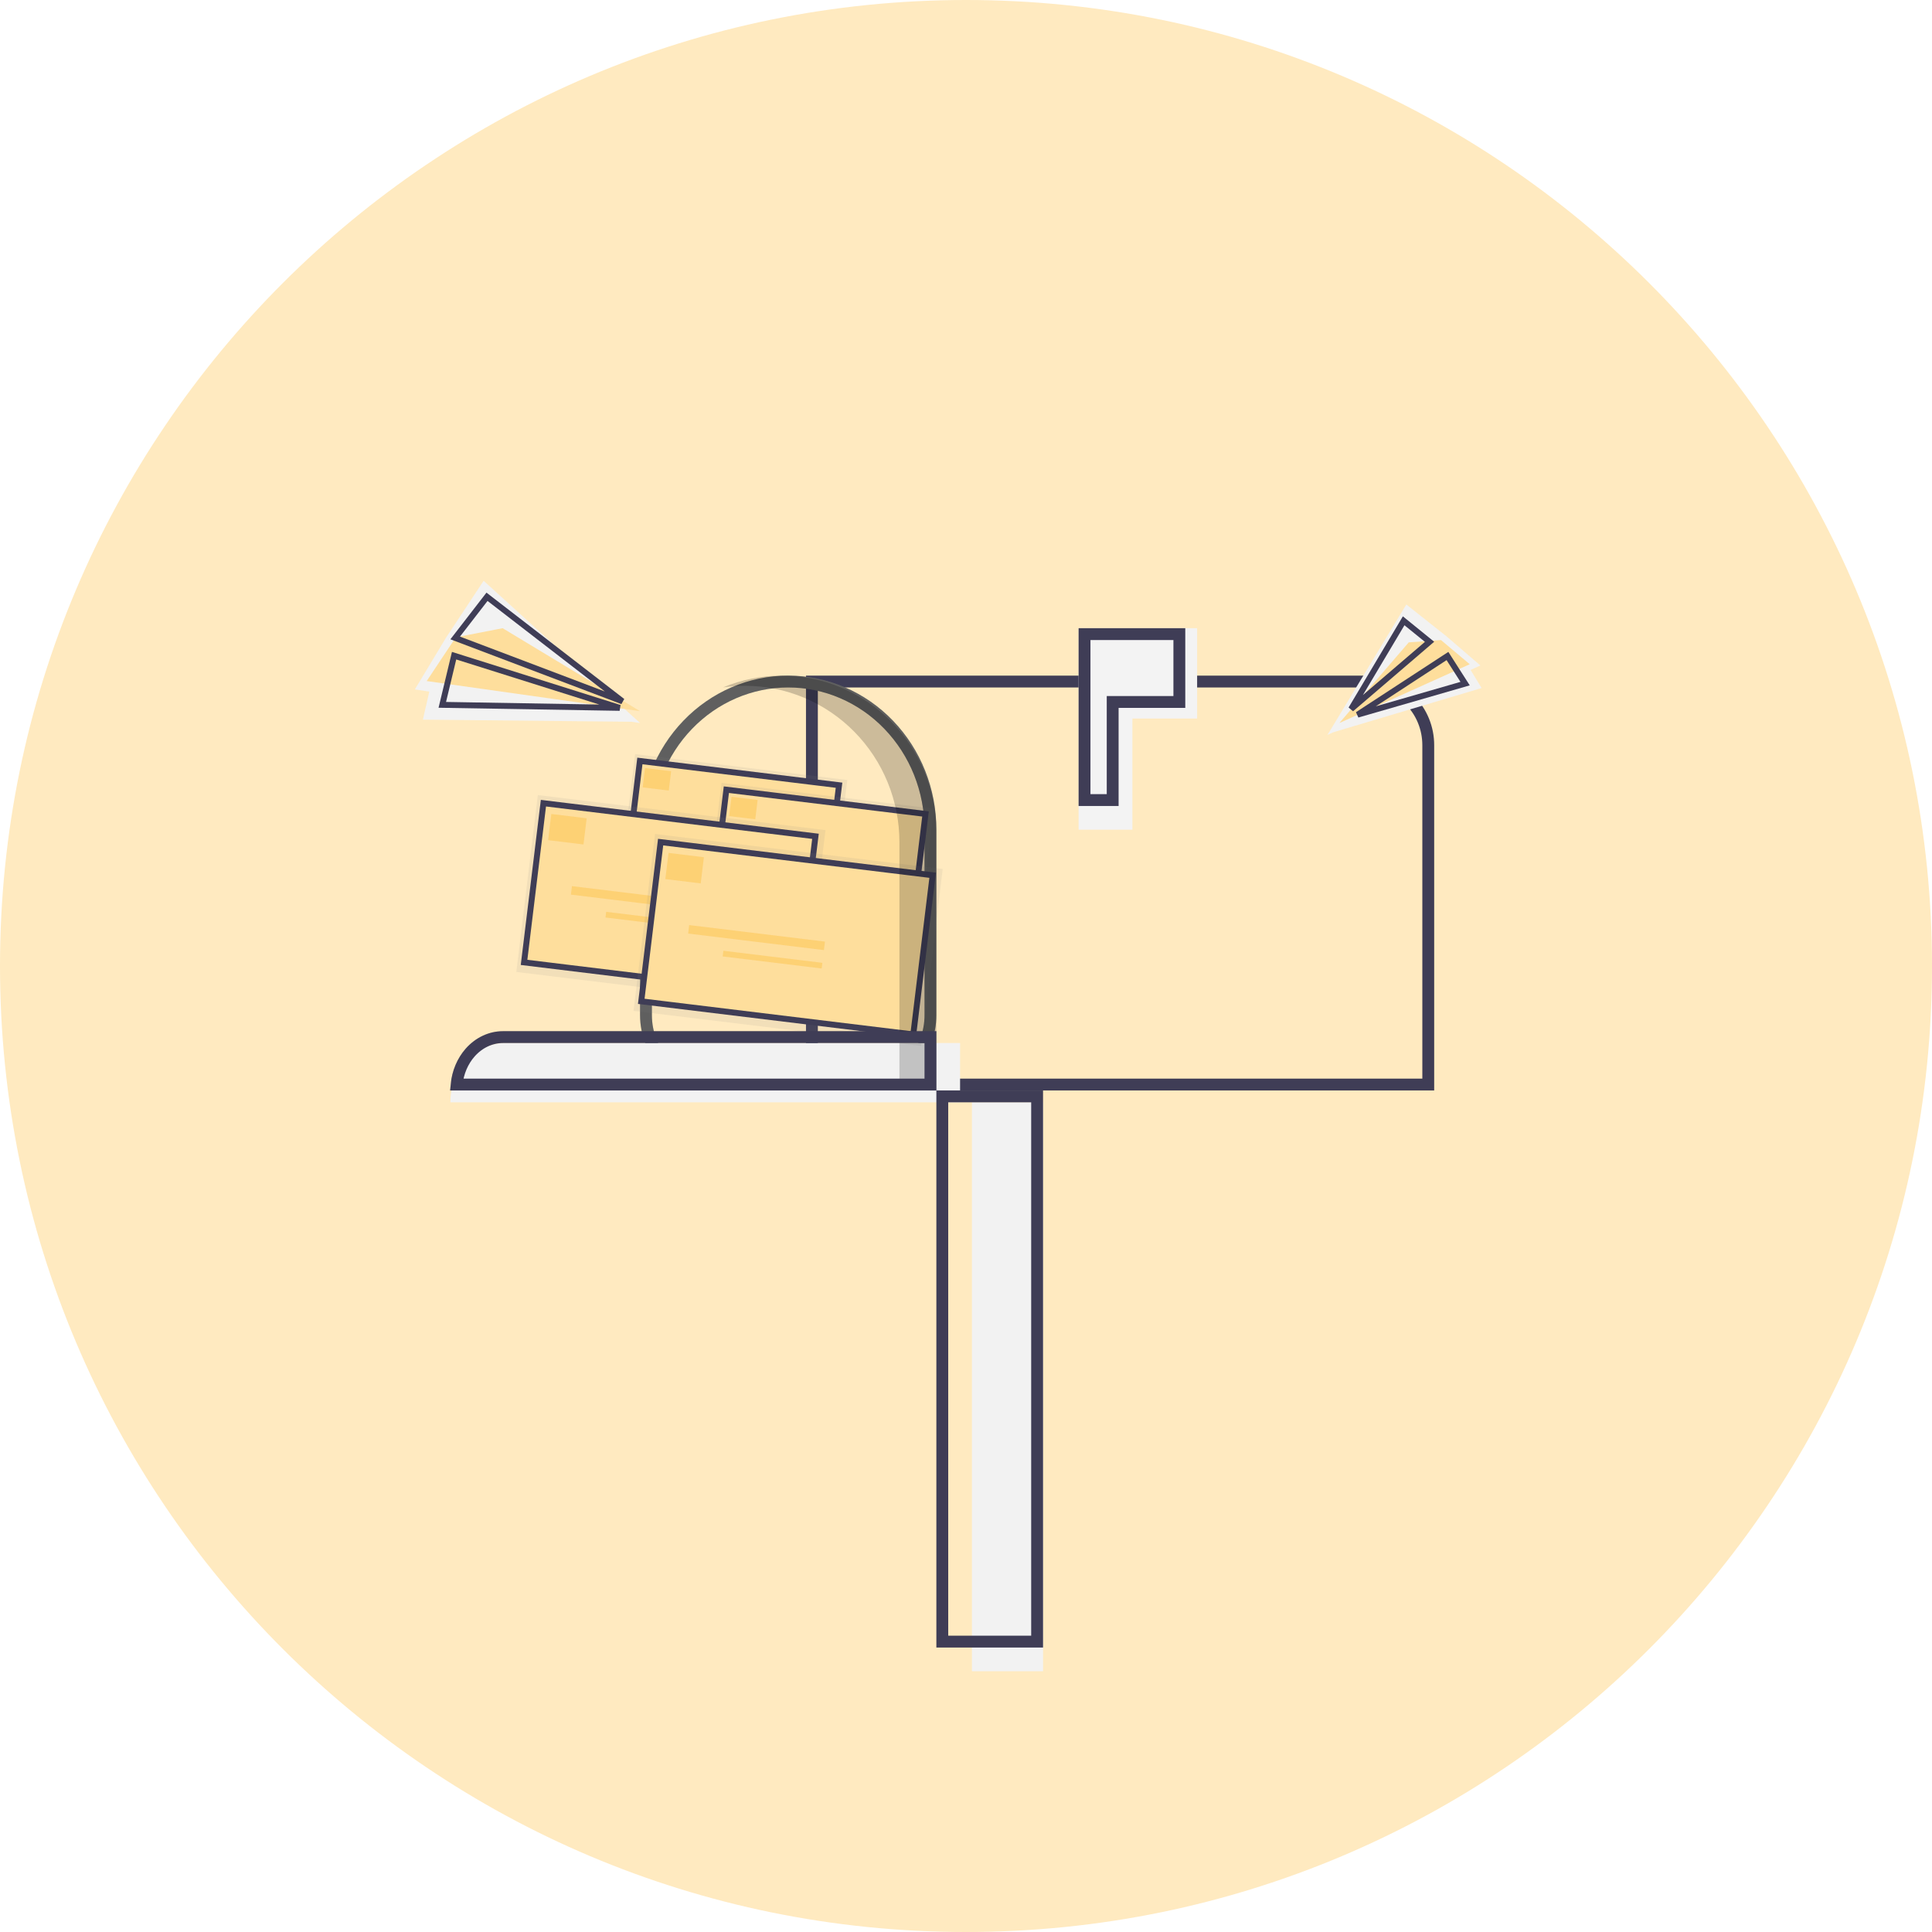
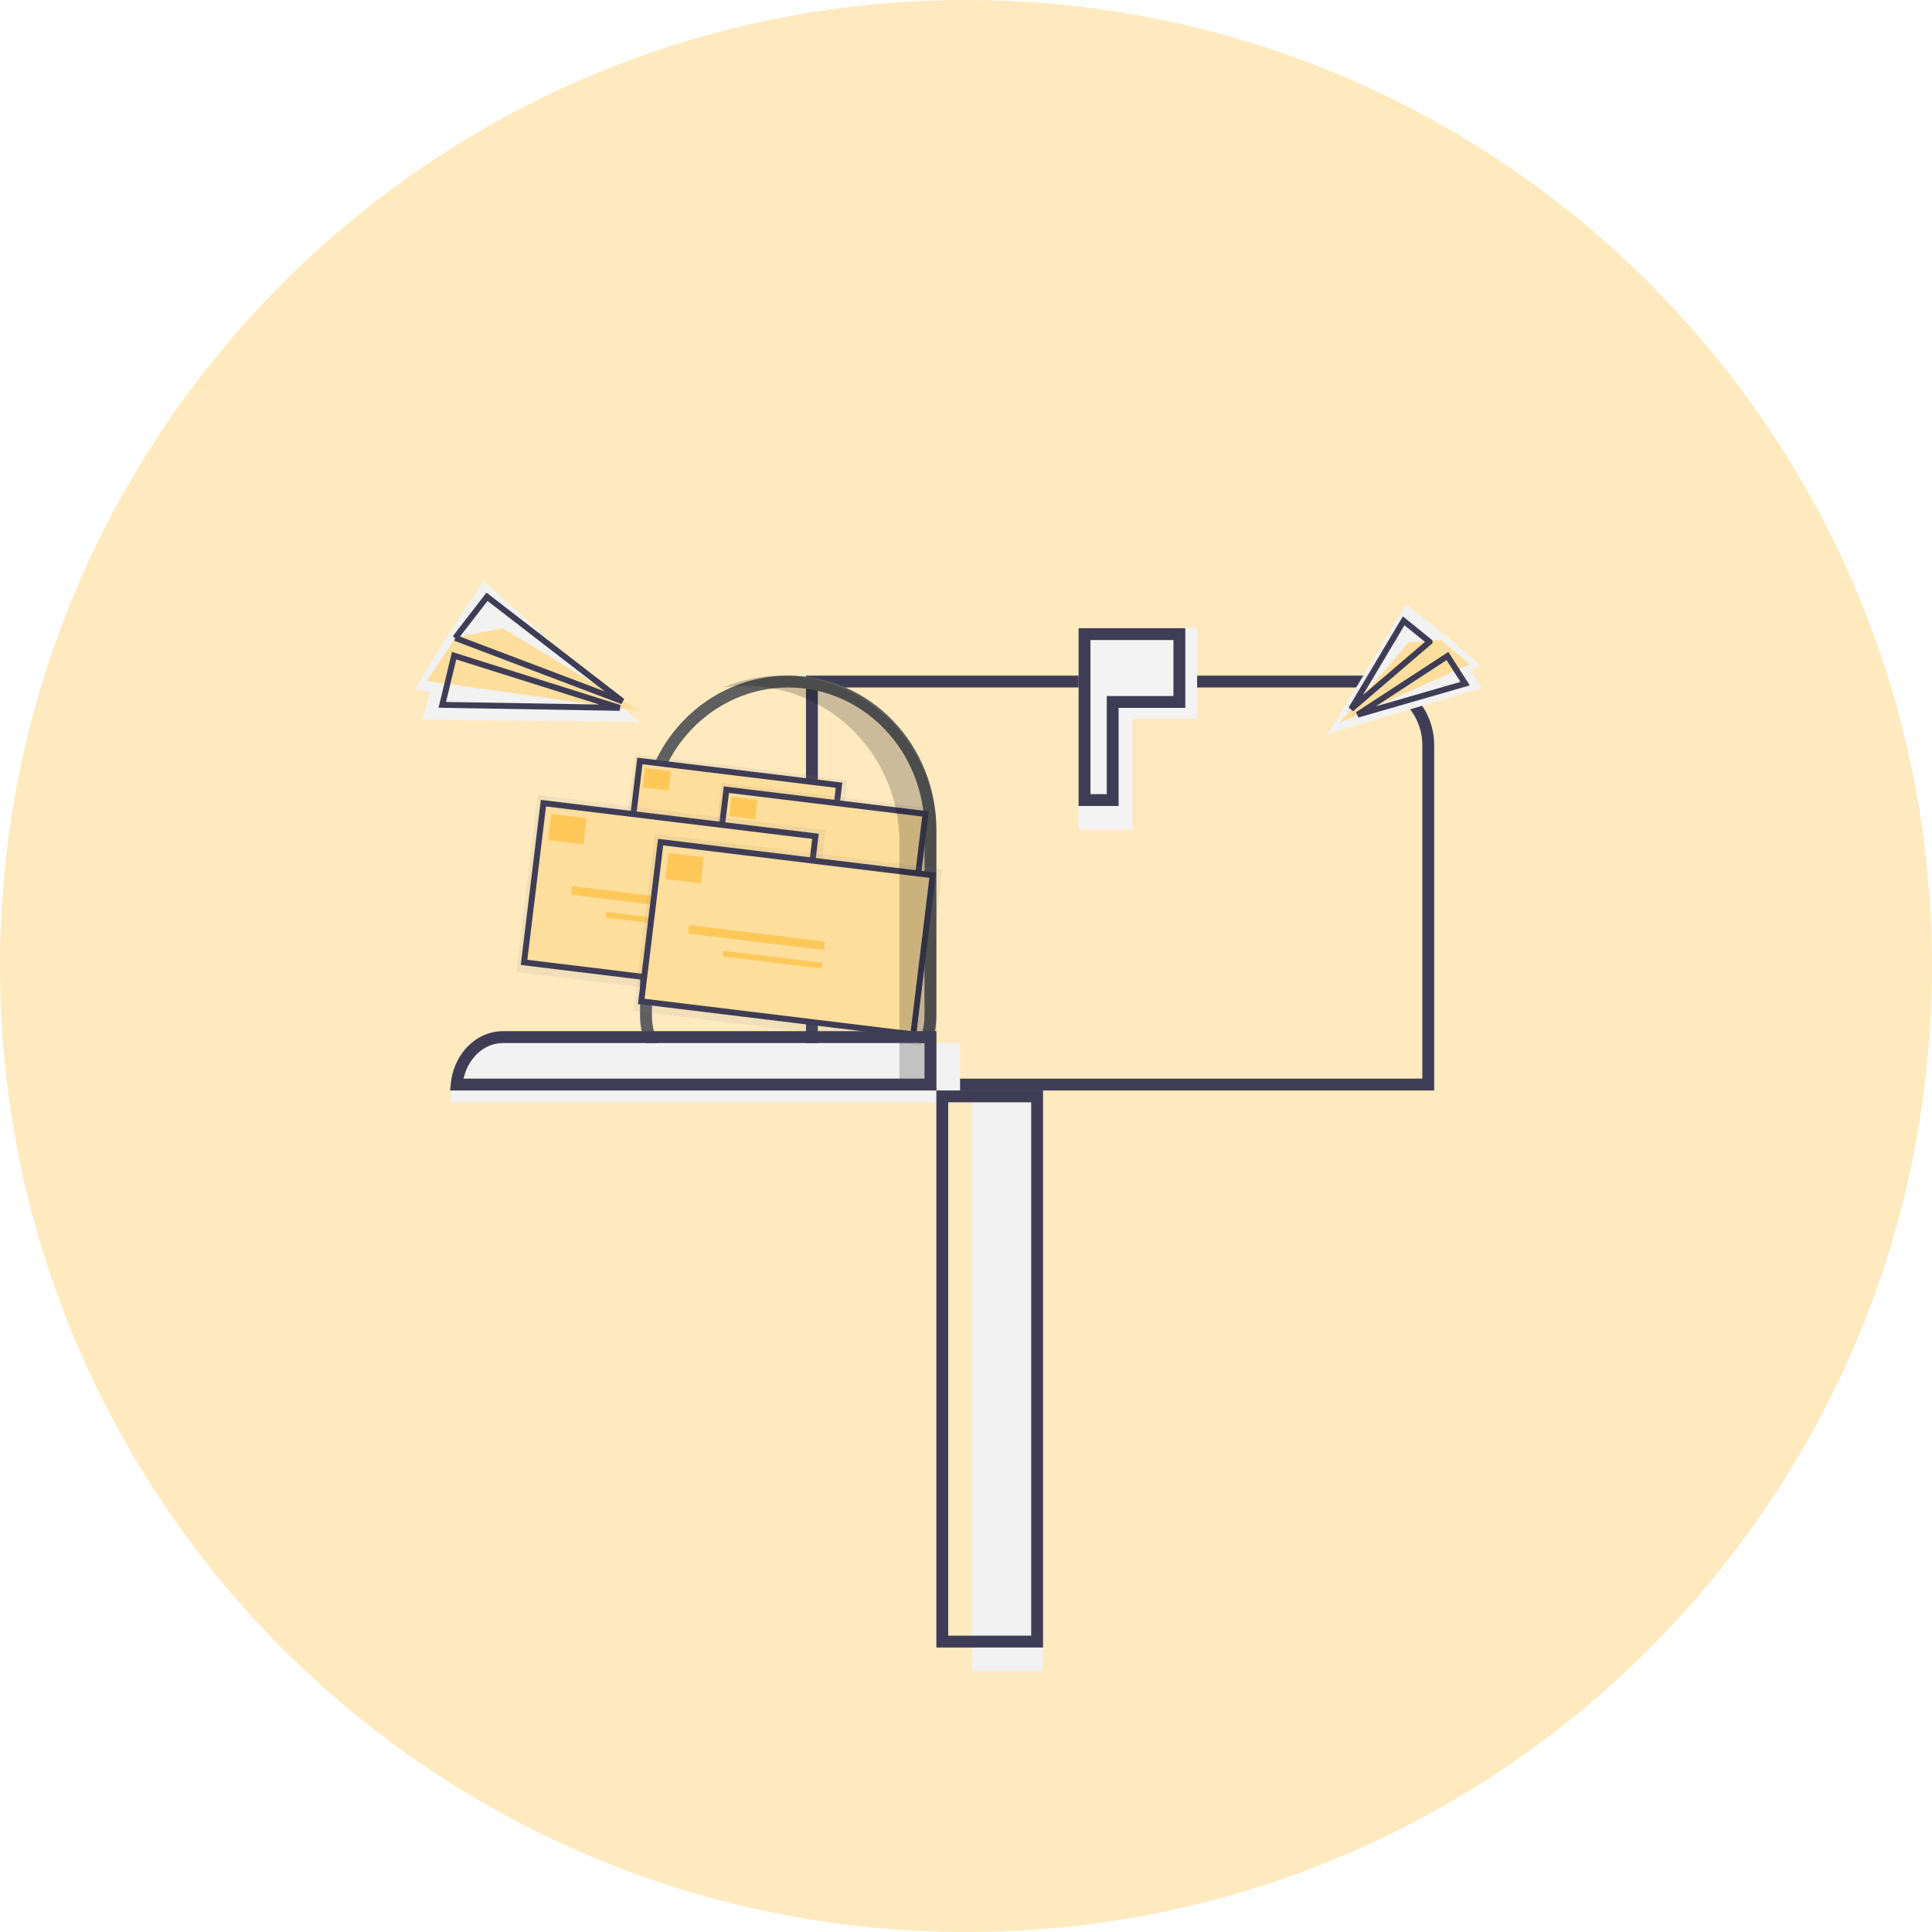
- <svg xmlns="http://www.w3.org/2000/svg" width="163" height="163" viewBox="0 0 163 163" fill="none">
+ <svg xmlns="http://www.w3.org/2000/svg" width="163" height="163" fill="none">
  <circle cx="81.5" cy="81.5" r="81.5" fill="#FFEAC0" />
-   <path d="M68.5 57.5H115.216C116.615 57.5 117.959 58.063 118.95 59.068C119.942 60.074 120.5 61.438 120.5 62.863V91.5H68.5V57.5Z" stroke="#3F3D56" />
-   <path d="M66.5 57.5C69.676 57.5 72.727 58.81 74.979 61.15C77.231 63.489 78.5 66.667 78.5 69.983V85.646C78.5 87.204 77.904 88.696 76.848 89.792C75.793 90.888 74.366 91.5 72.882 91.5H60.117C58.634 91.5 57.207 90.888 56.152 89.792C55.096 88.696 54.5 87.204 54.5 85.646V69.983C54.5 66.667 55.769 63.489 58.021 61.15C60.273 58.81 63.324 57.5 66.5 57.5Z" stroke="#777777" />
-   <path opacity="0.2" d="M66.5 57.5C69.676 57.5 72.727 58.81 74.979 61.15C77.231 63.489 78.5 66.667 78.5 69.983V85.646C78.5 87.204 77.904 88.696 76.848 89.792C75.793 90.888 74.366 91.5 72.882 91.5H60.117C58.634 91.5 57.207 90.888 56.152 89.792C55.096 88.696 54.5 87.204 54.5 85.646V69.983C54.5 66.667 55.769 63.489 58.021 61.15C60.273 58.81 63.324 57.5 66.5 57.5Z" stroke="black" />
-   <path d="M101 53H94.75H91V60.621V70H95.539V60.621H101V53Z" fill="#F3F3F3" />
-   <path d="M94.375 59.224H93.875V59.724V67.5H91.5V59.724V53.5H94.375H99.5V59.224H94.375Z" stroke="#3F3D56" />
-   <path d="M53.582 63.623L52.243 74.632L70.148 76.813L71.487 65.803L53.582 63.623Z" fill="url(#paint0_linear)" />
-   <path d="M52.797 73.979L53.986 64.201L70.788 66.247L69.599 76.025L52.797 73.979Z" fill="#FEDE9C" stroke="#3F3D56" stroke-width="0.5" />
-   <g opacity="0.6">
-     <path opacity="0.6" d="M54.222 66.429L56.424 66.697L56.622 65.068L54.42 64.8L54.222 66.429Z" fill="#FDB92D" />
-     <path opacity="0.6" d="M55.642 69.819L64.093 70.848L64.157 70.319L55.706 69.29L55.642 69.819Z" fill="#FDB92D" />
-     <path opacity="0.6" d="M57.792 71.243L63.954 71.993L63.997 71.641L57.835 70.891L57.792 71.243Z" fill="#FDB92D" />
-   </g>
-   <path d="M42.649 88H81V93H38C38 91.674 38.49 90.402 39.362 89.465C40.234 88.527 41.416 88 42.649 88Z" fill="#F2F2F2" />
-   <path d="M60.877 66.044L59.538 77.054L77.444 79.234L78.783 68.225L60.877 66.044Z" fill="url(#paint1_linear)" />
-   <path d="M60.093 76.402L61.282 66.624L78.084 68.671L76.895 78.449L60.093 76.402Z" fill="#FEDE9C" stroke="#3F3D56" stroke-width="0.5" />
-   <g opacity="0.6">
-     <path opacity="0.6" d="M61.519 68.853L63.721 69.121L63.919 67.491L61.717 67.223L61.519 68.853Z" fill="#FDB92D" />
-     <path opacity="0.6" d="M62.939 72.242L71.39 73.271L71.454 72.743L63.003 71.714L62.939 72.242Z" fill="#FDB92D" />
-     <path opacity="0.6" d="M65.086 73.666L71.248 74.417L71.291 74.065L65.129 73.314L65.086 73.666Z" fill="#FDB92D" />
-   </g>
-   <path d="M45.376 67.079L43.561 82.003L67.831 84.958L69.646 70.035L45.376 67.079Z" fill="url(#paint2_linear)" />
-   <path d="M44.214 81.195L45.848 67.763L68.799 70.558L67.165 83.99L44.214 81.195Z" fill="#FEDE9C" stroke="#3F3D56" stroke-width="0.5" />
-   <g opacity="0.6">
-     <path opacity="0.6" d="M46.245 70.882L49.228 71.246L49.497 69.038L46.514 68.674L46.245 70.882Z" fill="#FDB92D" />
-     <path opacity="0.6" d="M48.167 75.478L59.623 76.874L59.711 76.157L48.255 74.762L48.167 75.478Z" fill="#FDB92D" />
-     <path opacity="0.6" d="M51.083 77.408L59.436 78.425L59.494 77.947L51.141 76.93L51.083 77.408Z" fill="#FDB92D" />
-   </g>
-   <path d="M55.266 70.362L53.45 85.285L77.72 88.241L79.536 73.317L55.266 70.362Z" fill="url(#paint3_linear)" />
-   <path d="M54.102 84.48L55.736 71.048L78.688 73.843L77.053 87.275L54.102 84.48Z" fill="#FEDE9C" stroke="#3F3D56" stroke-width="0.5" />
-   <g opacity="0.6">
-     <path opacity="0.6" d="M56.134 74.167L59.118 74.531L59.387 72.323L56.403 71.959L56.134 74.167Z" fill="#FDB92D" />
-     <path opacity="0.6" d="M58.056 78.763L69.513 80.158L69.6 79.442L58.144 78.047L58.056 78.763Z" fill="#FDB92D" />
-     <path opacity="0.6" d="M60.971 80.693L69.325 81.71L69.383 81.232L61.03 80.215L60.971 80.693Z" fill="#FDB92D" />
-   </g>
-   <path opacity="0.2" d="M65.969 57C64.264 56.999 62.576 57.337 61 57.996C61.614 57.907 62.233 57.862 62.853 57.861V57.861C64.564 57.861 66.259 58.203 67.84 58.866C69.421 59.529 70.857 60.501 72.067 61.726C73.278 62.951 74.237 64.406 74.892 66.007C75.547 67.607 75.884 69.323 75.884 71.056V92H79V70.195C79 66.695 77.627 63.339 75.183 60.865C72.739 58.39 69.425 57 65.969 57Z" fill="black" />
-   <path d="M42.433 87.5H78.5V91.5H38.524C38.625 90.475 39.031 89.52 39.672 88.796C40.416 87.958 41.411 87.5 42.433 87.5Z" stroke="#3F3D56" />
-   <path opacity="0.2" d="M42.433 87.25H78.75V91.75H38.256C38.31 90.573 38.749 89.461 39.486 88.63C40.273 87.742 41.334 87.25 42.433 87.25Z" stroke="#3F3D56" stroke-width="0.5" />
-   <path d="M112.488 61.779L112 62L112.056 61.907L112.013 61.919L112.074 61.878L118.65 51L122.013 53.665L124.898 56.147L124.07 56.522L125 58.048L112.488 61.779Z" fill="#F2F2F2" />
-   <path d="M121.574 54L124 56.041L113 61L118.854 54.196L121.574 54Z" fill="#FEDE9C" />
-   <path d="M120.61 54.149L113.994 59.819L118.425 52.376L120.61 54.149Z" stroke="#3F3D56" stroke-width="0.5" />
-   <path d="M122.12 55.347L123.609 57.676L114.536 60.296L122.12 55.347Z" stroke="#3F3D56" stroke-width="0.5" />
-   <path d="M53.282 60.893L54 61L53.889 60.899H53.95L53.854 60.867L40.803 49L37.636 53.793L35 58.166L36.22 58.348L35.679 60.716L53.282 60.893Z" fill="#F2F2F2" />
-   <path d="M38.455 53.768L36 57.459L54 60L42.407 53L38.455 53.768Z" fill="#FEDE9C" />
-   <path d="M38.404 53.822L41.088 50.35L52.515 59.17L38.404 53.822Z" stroke="#3F3D56" stroke-width="0.5" />
-   <path d="M88 141L88 93L82 93L82 141L88 141Z" fill="#F2F2F2" />
-   <path d="M38.311 55.319L52.282 59.721L37.316 59.467L38.311 55.319Z" stroke="#3F3D56" stroke-width="0.5" />
-   <path d="M79.5 92.5H87.5V138.5H79.5V92.5Z" stroke="#3F3D56" />
+   <path d="M68.5 57.5h46.716c1.399 0 2.743.563 3.734 1.568a5.402 5.402 0 011.55 3.795V91.5h-52v-34z" stroke="#3F3D56" />
+   <path d="M66.5 57.5c3.176 0 6.227 1.31 8.479 3.65 2.252 2.34 3.521 5.517 3.521 8.833v15.663a5.98 5.98 0 01-1.652 4.146 5.504 5.504 0 01-3.966 1.708H60.117a5.504 5.504 0 01-3.965-1.708 5.98 5.98 0 01-1.652-4.146V69.983c0-3.316 1.269-6.494 3.521-8.834C60.273 58.81 63.324 57.5 66.5 57.5z" stroke="#777" />
+   <path opacity=".2" d="M66.5 57.5c3.176 0 6.227 1.31 8.479 3.65 2.252 2.34 3.521 5.517 3.521 8.833v15.663a5.98 5.98 0 01-1.652 4.146 5.504 5.504 0 01-3.966 1.708H60.117a5.504 5.504 0 01-3.965-1.708 5.98 5.98 0 01-1.652-4.146V69.983c0-3.316 1.269-6.494 3.521-8.834C60.273 58.81 63.324 57.5 66.5 57.5z" stroke="#000" />
+   <path d="M101 53H91v17h4.54v-9.38H101V53z" fill="#F3F3F3" />
+   <path d="M94.375 59.224h-.5V67.5H91.5v-14h8v5.724h-5.125z" stroke="#3F3D56" />
+   <path d="M53.582 63.623l-1.34 11.01 17.906 2.18 1.34-11.01-17.906-2.18z" fill="url(#paint0_linear)" />
+   <path d="M52.797 73.98l1.19-9.779 16.801 2.046-1.19 9.778-16.801-2.046z" fill="#FEDE9C" stroke="#3F3D56" stroke-width=".5" />
+   <path opacity=".6" d="M54.222 66.43l2.202.267.198-1.63-2.202-.267-.198 1.63zm1.42 3.389l8.451 1.029.064-.529-8.45-1.029-.065.529zm2.15 1.424l6.162.75.043-.352-6.162-.75-.043.352z" fill="#FDB92D" />
+   <path d="M42.65 88H81v5H38c0-1.326.49-2.598 1.362-3.535.872-.938 2.054-1.465 3.287-1.465z" fill="#F2F2F2" />
+   <path d="M60.877 66.044l-1.339 11.01 17.906 2.18 1.339-11.009-17.906-2.18z" fill="url(#paint1_linear)" />
+   <path d="M60.093 76.402l1.19-9.778 16.801 2.047-1.19 9.778-16.801-2.047z" fill="#FEDE9C" stroke="#3F3D56" stroke-width=".5" />
+   <path opacity=".6" d="M61.52 68.853l2.2.268.199-1.63-2.202-.268-.198 1.63zm1.419 3.389l8.45 1.03.065-.529-8.451-1.03-.064.53zm2.147 1.424l6.162.75.043-.351-6.162-.75-.043.351z" fill="#FDB92D" />
+   <path d="M45.376 67.08l-1.815 14.923 24.27 2.955 1.815-14.923-24.27-2.956z" fill="url(#paint2_linear)" />
+   <path d="M44.214 81.195l1.634-13.432L68.8 70.558 67.165 83.99l-22.951-2.795z" fill="#FEDE9C" stroke="#3F3D56" stroke-width=".5" />
+   <path opacity=".6" d="M46.245 70.882l2.983.364.27-2.208-2.984-.364-.269 2.208zm1.922 4.596l11.456 1.396.088-.717-11.456-1.395-.088.716zm2.916 1.93l8.353 1.017.058-.478-8.353-1.017-.058.478z" fill="#FDB92D" />
+   <path d="M55.266 70.362L53.45 85.285l24.27 2.956 1.816-14.924-24.27-2.955z" fill="url(#paint3_linear)" />
+   <path d="M54.102 84.48l1.634-13.432 22.952 2.795-1.635 13.432-22.95-2.795z" fill="#FEDE9C" stroke="#3F3D56" stroke-width=".5" />
+   <path opacity=".6" d="M56.134 74.167l2.984.364.269-2.208-2.984-.364-.269 2.208zm1.922 4.596l11.457 1.395.087-.716-11.456-1.395-.087.716zm2.915 1.93l8.354 1.017.058-.478-8.353-1.017-.059.478z" fill="#FDB92D" />
+   <path opacity=".2" d="M65.969 57a12.849 12.849 0 00-4.969.996 12.891 12.891 0 016.84.87 13.02 13.02 0 014.227 2.86 13.206 13.206 0 012.825 4.28c.655 1.601.992 3.317.992 5.05V92H79V70.195c0-3.5-1.373-6.856-3.817-9.33A12.95 12.95 0 0065.97 57z" fill="#000" />
+   <path d="M42.433 87.5H78.5v4H38.524c.1-1.025.507-1.98 1.148-2.704.744-.838 1.739-1.296 2.761-1.296z" stroke="#3F3D56" />
+   <path opacity=".2" d="M42.433 87.25H78.75v4.5H38.256c.054-1.177.493-2.29 1.23-3.12.787-.888 1.848-1.38 2.947-1.38z" stroke="#3F3D56" stroke-width=".5" />
+   <path d="M112.488 61.779L112 62l.056-.093-.043.012.061-.041L118.65 51l3.363 2.665 2.885 2.482-.828.375.93 1.526-12.512 3.73z" fill="#F2F2F2" />
+   <path d="M121.574 54L124 56.041 113 61l5.854-6.804 2.72-.196z" fill="#FEDE9C" />
+   <path d="M120.61 54.15l-6.616 5.669 4.431-7.443 2.185 1.773zm1.51 1.197l1.489 2.33-9.073 2.62 7.584-4.95z" stroke="#3F3D56" stroke-width=".5" />
+   <path d="M53.282 60.893L54 61l-.111-.1h.061l-.096-.032L40.803 49l-3.167 4.793L35 58.166l1.22.182-.54 2.368 17.602.177z" fill="#F2F2F2" />
+   <path d="M38.455 53.768L36 57.458 54 60l-11.593-7-3.952.768z" fill="#FEDE9C" />
+   <path d="M38.404 53.822l2.684-3.472 11.427 8.82-14.11-5.349z" stroke="#3F3D56" stroke-width=".5" />
+   <path d="M88 141V93h-6v48h6z" fill="#F2F2F2" />
+   <path d="M38.311 55.319l13.97 4.402-14.965-.254.995-4.148z" stroke="#3F3D56" stroke-width=".5" />
+   <path d="M79.5 92.5h8v46h-8v-46z" stroke="#3F3D56" />
  <defs>
    <linearGradient id="paint0_linear" x1="-3695.44" y1="6554.33" x2="-3528.16" y2="5180.71" gradientUnits="userSpaceOnUse">
-       <stop stop-color="#808080" stop-opacity="0.25" />
-       <stop offset="0.54" stop-color="#808080" stop-opacity="0.12" />
-       <stop offset="1" stop-color="#808080" stop-opacity="0.1" />
+       <stop stop-color="gray" stop-opacity=".25" />
+       <stop offset=".54" stop-color="gray" stop-opacity=".12" />
+       <stop offset="1" stop-color="gray" stop-opacity=".1" />
    </linearGradient>
    <linearGradient id="paint1_linear" x1="-3152.39" y1="6814.33" x2="-2985.11" y2="5440.71" gradientUnits="userSpaceOnUse">
-       <stop stop-color="#808080" stop-opacity="0.25" />
-       <stop offset="0.54" stop-color="#808080" stop-opacity="0.12" />
-       <stop offset="1" stop-color="#808080" stop-opacity="0.1" />
+       <stop stop-color="gray" stop-opacity=".25" />
+       <stop offset=".54" stop-color="gray" stop-opacity=".12" />
+       <stop offset="1" stop-color="gray" stop-opacity=".1" />
    </linearGradient>
    <linearGradient id="paint2_linear" x1="-5656.2" y1="10214.6" x2="-5348.86" y2="7690.86" gradientUnits="userSpaceOnUse">
-       <stop stop-color="#808080" stop-opacity="0.25" />
-       <stop offset="0.54" stop-color="#808080" stop-opacity="0.12" />
-       <stop offset="1" stop-color="#808080" stop-opacity="0.1" />
+       <stop stop-color="gray" stop-opacity=".25" />
+       <stop offset=".54" stop-color="gray" stop-opacity=".12" />
+       <stop offset="1" stop-color="gray" stop-opacity=".1" />
    </linearGradient>
    <linearGradient id="paint3_linear" x1="-4654.75" y1="10691.6" x2="-4347.4" y2="8167.77" gradientUnits="userSpaceOnUse">
-       <stop stop-color="#808080" stop-opacity="0.25" />
-       <stop offset="0.54" stop-color="#808080" stop-opacity="0.12" />
-       <stop offset="1" stop-color="#808080" stop-opacity="0.1" />
+       <stop stop-color="gray" stop-opacity=".25" />
+       <stop offset=".54" stop-color="gray" stop-opacity=".12" />
+       <stop offset="1" stop-color="gray" stop-opacity=".1" />
    </linearGradient>
  </defs>
</svg>
